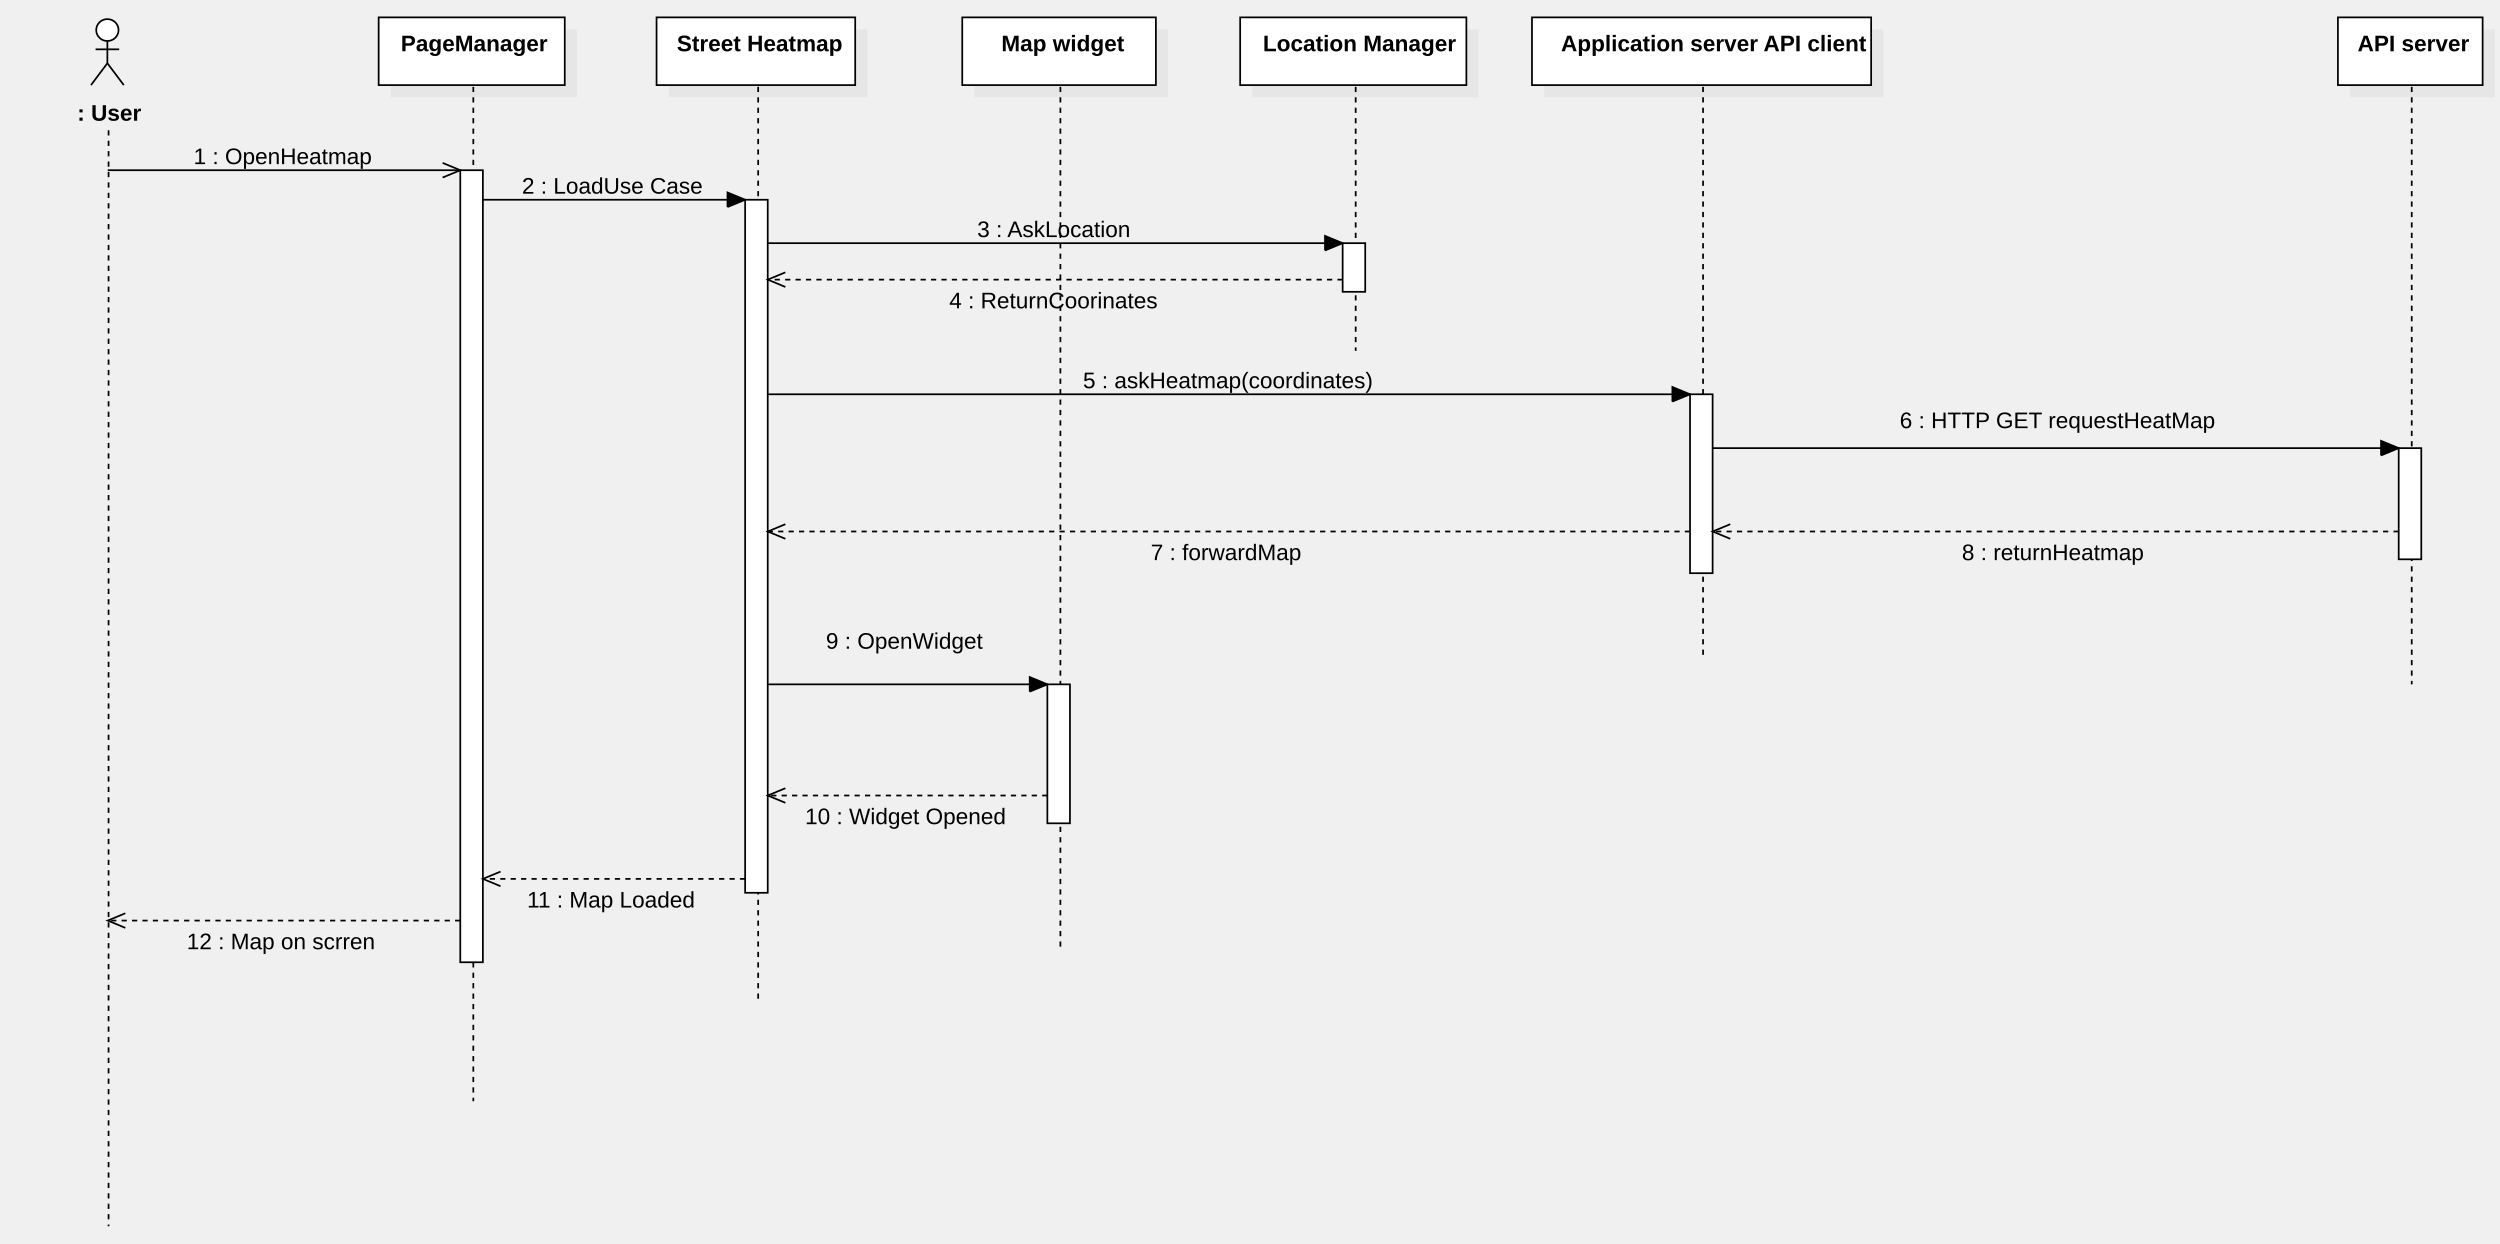
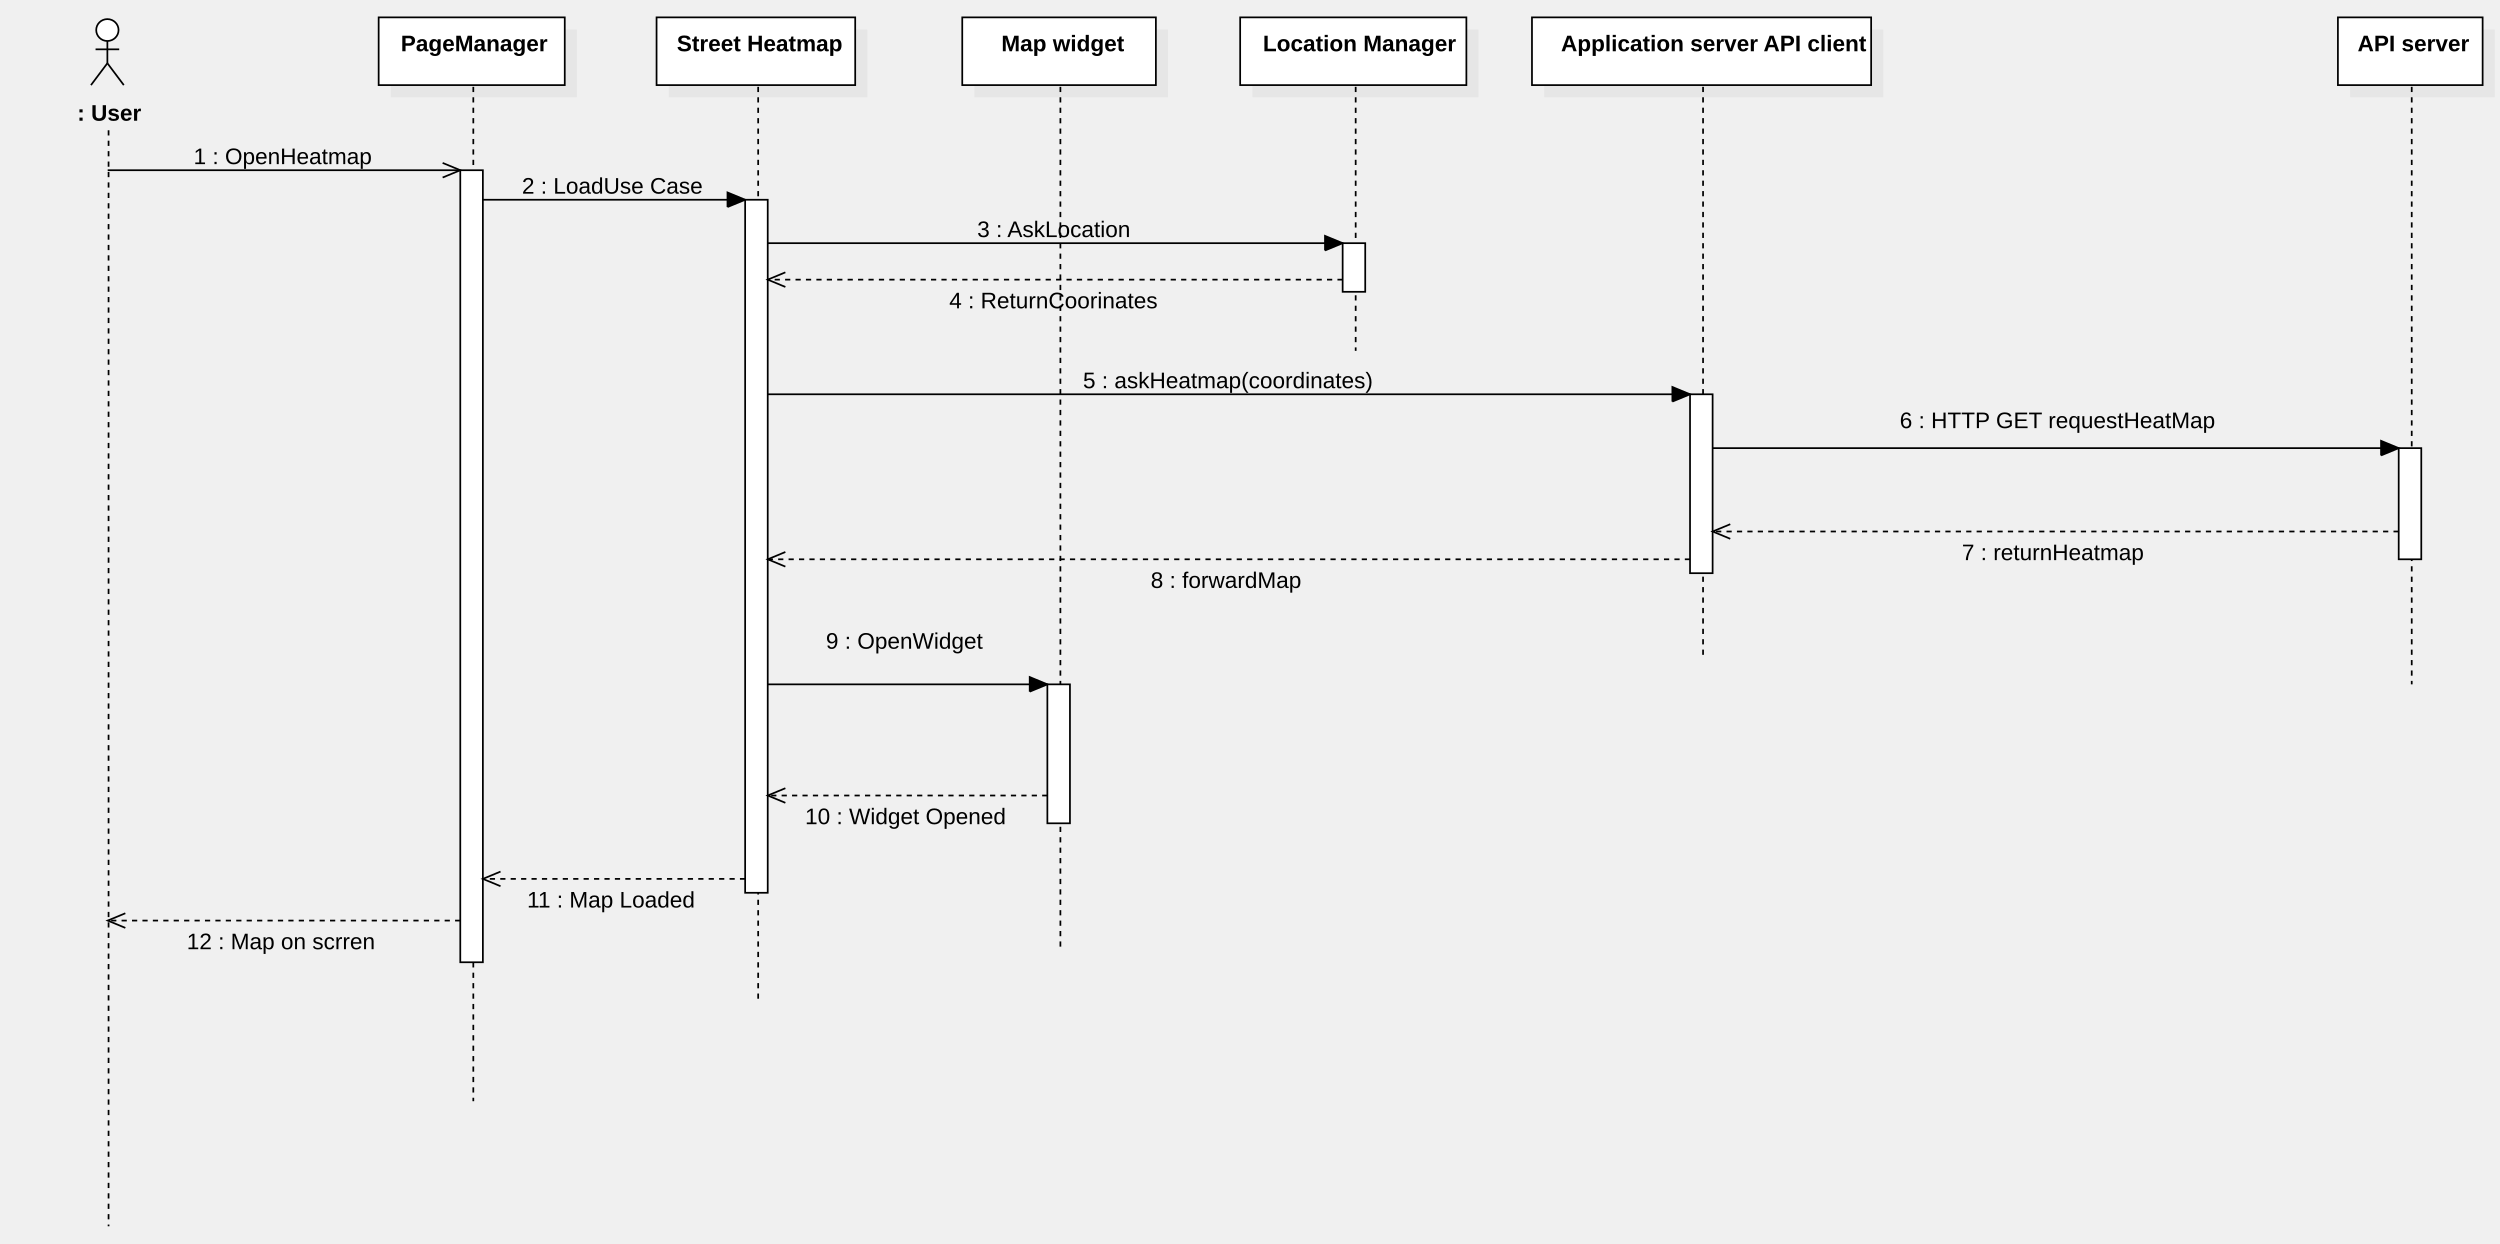
<svg xmlns="http://www.w3.org/2000/svg" version="1.1" width="1439.321" height="716">
  <defs />
  <g>
    <text fill="#eeeeee" stroke="none" font-family="Arial" font-size="24px" font-style="normal" font-weight="normal" text-decoration="none" x="0" y="0"> </text>
    <text fill="#eeeeee" stroke="none" font-family="Arial" font-size="24px" font-style="normal" font-weight="normal" text-decoration="none" x="0" y="30"> </text>
    <text fill="#eeeeee" stroke="none" font-family="Arial" font-size="24px" font-style="normal" font-weight="normal" text-decoration="none" x="0" y="60"> </text>
    <text fill="#eeeeee" stroke="none" font-family="Arial" font-size="24px" font-style="normal" font-weight="normal" text-decoration="none" x="0" y="90"> </text>
    <text fill="#eeeeee" stroke="none" font-family="Arial" font-size="24px" font-style="normal" font-weight="normal" text-decoration="none" x="0" y="120"> </text>
    <text fill="#eeeeee" stroke="none" font-family="Arial" font-size="24px" font-style="normal" font-weight="normal" text-decoration="none" x="0" y="150"> </text>
    <text fill="#eeeeee" stroke="none" font-family="Arial" font-size="24px" font-style="normal" font-weight="normal" text-decoration="none" x="0" y="180"> </text>
    <text fill="#eeeeee" stroke="none" font-family="Arial" font-size="24px" font-style="normal" font-weight="normal" text-decoration="none" x="0" y="210"> </text>
    <text fill="#eeeeee" stroke="none" font-family="Arial" font-size="24px" font-style="normal" font-weight="normal" text-decoration="none" x="0" y="240"> </text>
    <text fill="#eeeeee" stroke="none" font-family="Arial" font-size="24px" font-style="normal" font-weight="normal" text-decoration="none" x="0" y="270"> </text>
    <text fill="#eeeeee" stroke="none" font-family="Arial" font-size="24px" font-style="normal" font-weight="normal" text-decoration="none" x="0" y="300"> </text>
    <text fill="#eeeeee" stroke="none" font-family="Arial" font-size="24px" font-style="normal" font-weight="normal" text-decoration="none" x="0" y="330"> </text>
    <text fill="#eeeeee" stroke="none" font-family="Arial" font-size="24px" font-style="normal" font-weight="normal" text-decoration="none" x="0" y="360"> </text>
    <text fill="#eeeeee" stroke="none" font-family="Arial" font-size="24px" font-style="normal" font-weight="normal" text-decoration="none" x="0" y="390"> </text>
    <text fill="#eeeeee" stroke="none" font-family="Arial" font-size="24px" font-style="normal" font-weight="normal" text-decoration="none" x="0" y="420"> </text>
    <text fill="#eeeeee" stroke="none" font-family="Arial" font-size="24px" font-style="normal" font-weight="normal" text-decoration="none" x="0" y="450"> </text>
    <text fill="#eeeeee" stroke="none" font-family="Arial" font-size="24px" font-style="normal" font-weight="normal" text-decoration="none" x="0" y="480"> </text>
    <text fill="#eeeeee" stroke="none" font-family="Arial" font-size="24px" font-style="normal" font-weight="normal" text-decoration="none" x="0" y="510"> </text>
    <text fill="#eeeeee" stroke="none" font-family="Arial" font-size="24px" font-style="normal" font-weight="normal" text-decoration="none" x="0" y="540"> </text>
    <text fill="#eeeeee" stroke="none" font-family="Arial" font-size="24px" font-style="normal" font-weight="normal" text-decoration="none" x="0" y="570"> </text>
    <text fill="#eeeeee" stroke="none" font-family="Arial" font-size="24px" font-style="normal" font-weight="normal" text-decoration="none" x="0" y="600"> </text>
    <text fill="#eeeeee" stroke="none" font-family="Arial" font-size="24px" font-style="normal" font-weight="normal" text-decoration="none" x="0" y="630"> </text>
    <text fill="#eeeeee" stroke="none" font-family="Arial" font-size="24px" font-style="normal" font-weight="normal" text-decoration="none" x="0" y="660"> </text>
    <text fill="#eeeeee" stroke="none" font-family="Arial" font-size="24px" font-style="normal" font-weight="normal" text-decoration="none" x="0" y="690"> </text>
    <text fill="#eeeeee" stroke="none" font-family="Arial" font-size="24px" font-style="normal" font-weight="normal" text-decoration="none" x="200" y="0"> </text>
    <text fill="#eeeeee" stroke="none" font-family="Arial" font-size="24px" font-style="normal" font-weight="normal" text-decoration="none" x="200" y="30"> </text>
    <text fill="#eeeeee" stroke="none" font-family="Arial" font-size="24px" font-style="normal" font-weight="normal" text-decoration="none" x="200" y="60"> </text>
    <text fill="#eeeeee" stroke="none" font-family="Arial" font-size="24px" font-style="normal" font-weight="normal" text-decoration="none" x="200" y="90"> </text>
    <text fill="#eeeeee" stroke="none" font-family="Arial" font-size="24px" font-style="normal" font-weight="normal" text-decoration="none" x="200" y="120"> </text>
    <text fill="#eeeeee" stroke="none" font-family="Arial" font-size="24px" font-style="normal" font-weight="normal" text-decoration="none" x="200" y="150"> </text>
    <text fill="#eeeeee" stroke="none" font-family="Arial" font-size="24px" font-style="normal" font-weight="normal" text-decoration="none" x="200" y="180"> </text>
    <text fill="#eeeeee" stroke="none" font-family="Arial" font-size="24px" font-style="normal" font-weight="normal" text-decoration="none" x="200" y="210"> </text>
    <text fill="#eeeeee" stroke="none" font-family="Arial" font-size="24px" font-style="normal" font-weight="normal" text-decoration="none" x="200" y="240"> </text>
    <text fill="#eeeeee" stroke="none" font-family="Arial" font-size="24px" font-style="normal" font-weight="normal" text-decoration="none" x="200" y="270"> </text>
    <text fill="#eeeeee" stroke="none" font-family="Arial" font-size="24px" font-style="normal" font-weight="normal" text-decoration="none" x="200" y="300"> </text>
    <text fill="#eeeeee" stroke="none" font-family="Arial" font-size="24px" font-style="normal" font-weight="normal" text-decoration="none" x="200" y="330"> </text>
    <text fill="#eeeeee" stroke="none" font-family="Arial" font-size="24px" font-style="normal" font-weight="normal" text-decoration="none" x="200" y="360"> </text>
    <text fill="#eeeeee" stroke="none" font-family="Arial" font-size="24px" font-style="normal" font-weight="normal" text-decoration="none" x="200" y="390"> </text>
    <text fill="#eeeeee" stroke="none" font-family="Arial" font-size="24px" font-style="normal" font-weight="normal" text-decoration="none" x="200" y="420"> </text>
    <text fill="#eeeeee" stroke="none" font-family="Arial" font-size="24px" font-style="normal" font-weight="normal" text-decoration="none" x="200" y="450"> </text>
    <text fill="#eeeeee" stroke="none" font-family="Arial" font-size="24px" font-style="normal" font-weight="normal" text-decoration="none" x="200" y="480"> </text>
    <text fill="#eeeeee" stroke="none" font-family="Arial" font-size="24px" font-style="normal" font-weight="normal" text-decoration="none" x="200" y="510"> </text>
    <text fill="#eeeeee" stroke="none" font-family="Arial" font-size="24px" font-style="normal" font-weight="normal" text-decoration="none" x="200" y="540"> </text>
    <text fill="#eeeeee" stroke="none" font-family="Arial" font-size="24px" font-style="normal" font-weight="normal" text-decoration="none" x="200" y="570"> </text>
    <text fill="#eeeeee" stroke="none" font-family="Arial" font-size="24px" font-style="normal" font-weight="normal" text-decoration="none" x="200" y="600"> </text>
    <text fill="#eeeeee" stroke="none" font-family="Arial" font-size="24px" font-style="normal" font-weight="normal" text-decoration="none" x="200" y="630"> </text>
    <text fill="#eeeeee" stroke="none" font-family="Arial" font-size="24px" font-style="normal" font-weight="normal" text-decoration="none" x="200" y="660"> </text>
    <text fill="#eeeeee" stroke="none" font-family="Arial" font-size="24px" font-style="normal" font-weight="normal" text-decoration="none" x="200" y="690"> </text>
    <text fill="#eeeeee" stroke="none" font-family="Arial" font-size="24px" font-style="normal" font-weight="normal" text-decoration="none" x="400" y="0"> </text>
    <text fill="#eeeeee" stroke="none" font-family="Arial" font-size="24px" font-style="normal" font-weight="normal" text-decoration="none" x="400" y="30"> </text>
    <text fill="#eeeeee" stroke="none" font-family="Arial" font-size="24px" font-style="normal" font-weight="normal" text-decoration="none" x="400" y="60"> </text>
    <text fill="#eeeeee" stroke="none" font-family="Arial" font-size="24px" font-style="normal" font-weight="normal" text-decoration="none" x="400" y="90"> </text>
    <text fill="#eeeeee" stroke="none" font-family="Arial" font-size="24px" font-style="normal" font-weight="normal" text-decoration="none" x="400" y="120"> </text>
    <text fill="#eeeeee" stroke="none" font-family="Arial" font-size="24px" font-style="normal" font-weight="normal" text-decoration="none" x="400" y="150"> </text>
    <text fill="#eeeeee" stroke="none" font-family="Arial" font-size="24px" font-style="normal" font-weight="normal" text-decoration="none" x="400" y="180"> </text>
    <text fill="#eeeeee" stroke="none" font-family="Arial" font-size="24px" font-style="normal" font-weight="normal" text-decoration="none" x="400" y="210"> </text>
    <text fill="#eeeeee" stroke="none" font-family="Arial" font-size="24px" font-style="normal" font-weight="normal" text-decoration="none" x="400" y="240"> </text>
    <text fill="#eeeeee" stroke="none" font-family="Arial" font-size="24px" font-style="normal" font-weight="normal" text-decoration="none" x="400" y="270"> </text>
    <text fill="#eeeeee" stroke="none" font-family="Arial" font-size="24px" font-style="normal" font-weight="normal" text-decoration="none" x="400" y="300"> </text>
    <text fill="#eeeeee" stroke="none" font-family="Arial" font-size="24px" font-style="normal" font-weight="normal" text-decoration="none" x="400" y="330"> </text>
    <text fill="#eeeeee" stroke="none" font-family="Arial" font-size="24px" font-style="normal" font-weight="normal" text-decoration="none" x="400" y="360"> </text>
    <text fill="#eeeeee" stroke="none" font-family="Arial" font-size="24px" font-style="normal" font-weight="normal" text-decoration="none" x="400" y="390"> </text>
    <text fill="#eeeeee" stroke="none" font-family="Arial" font-size="24px" font-style="normal" font-weight="normal" text-decoration="none" x="400" y="420"> </text>
    <text fill="#eeeeee" stroke="none" font-family="Arial" font-size="24px" font-style="normal" font-weight="normal" text-decoration="none" x="400" y="450"> </text>
    <text fill="#eeeeee" stroke="none" font-family="Arial" font-size="24px" font-style="normal" font-weight="normal" text-decoration="none" x="400" y="480"> </text>
    <text fill="#eeeeee" stroke="none" font-family="Arial" font-size="24px" font-style="normal" font-weight="normal" text-decoration="none" x="400" y="510"> </text>
    <text fill="#eeeeee" stroke="none" font-family="Arial" font-size="24px" font-style="normal" font-weight="normal" text-decoration="none" x="400" y="540"> </text>
    <text fill="#eeeeee" stroke="none" font-family="Arial" font-size="24px" font-style="normal" font-weight="normal" text-decoration="none" x="400" y="570"> </text>
    <text fill="#eeeeee" stroke="none" font-family="Arial" font-size="24px" font-style="normal" font-weight="normal" text-decoration="none" x="400" y="600"> </text>
    <text fill="#eeeeee" stroke="none" font-family="Arial" font-size="24px" font-style="normal" font-weight="normal" text-decoration="none" x="400" y="630"> </text>
    <text fill="#eeeeee" stroke="none" font-family="Arial" font-size="24px" font-style="normal" font-weight="normal" text-decoration="none" x="400" y="660"> </text>
    <text fill="#eeeeee" stroke="none" font-family="Arial" font-size="24px" font-style="normal" font-weight="normal" text-decoration="none" x="400" y="690"> </text>
    <text fill="#eeeeee" stroke="none" font-family="Arial" font-size="24px" font-style="normal" font-weight="normal" text-decoration="none" x="600" y="0"> </text>
    <text fill="#eeeeee" stroke="none" font-family="Arial" font-size="24px" font-style="normal" font-weight="normal" text-decoration="none" x="600" y="30"> </text>
    <text fill="#eeeeee" stroke="none" font-family="Arial" font-size="24px" font-style="normal" font-weight="normal" text-decoration="none" x="600" y="60"> </text>
    <text fill="#eeeeee" stroke="none" font-family="Arial" font-size="24px" font-style="normal" font-weight="normal" text-decoration="none" x="600" y="90"> </text>
    <text fill="#eeeeee" stroke="none" font-family="Arial" font-size="24px" font-style="normal" font-weight="normal" text-decoration="none" x="600" y="120"> </text>
    <text fill="#eeeeee" stroke="none" font-family="Arial" font-size="24px" font-style="normal" font-weight="normal" text-decoration="none" x="600" y="150"> </text>
    <text fill="#eeeeee" stroke="none" font-family="Arial" font-size="24px" font-style="normal" font-weight="normal" text-decoration="none" x="600" y="180"> </text>
    <text fill="#eeeeee" stroke="none" font-family="Arial" font-size="24px" font-style="normal" font-weight="normal" text-decoration="none" x="600" y="210"> </text>
    <text fill="#eeeeee" stroke="none" font-family="Arial" font-size="24px" font-style="normal" font-weight="normal" text-decoration="none" x="600" y="240"> </text>
    <text fill="#eeeeee" stroke="none" font-family="Arial" font-size="24px" font-style="normal" font-weight="normal" text-decoration="none" x="600" y="270"> </text>
    <text fill="#eeeeee" stroke="none" font-family="Arial" font-size="24px" font-style="normal" font-weight="normal" text-decoration="none" x="600" y="300"> </text>
    <text fill="#eeeeee" stroke="none" font-family="Arial" font-size="24px" font-style="normal" font-weight="normal" text-decoration="none" x="600" y="330"> </text>
    <text fill="#eeeeee" stroke="none" font-family="Arial" font-size="24px" font-style="normal" font-weight="normal" text-decoration="none" x="600" y="360"> </text>
    <text fill="#eeeeee" stroke="none" font-family="Arial" font-size="24px" font-style="normal" font-weight="normal" text-decoration="none" x="600" y="390"> </text>
    <text fill="#eeeeee" stroke="none" font-family="Arial" font-size="24px" font-style="normal" font-weight="normal" text-decoration="none" x="600" y="420"> </text>
    <text fill="#eeeeee" stroke="none" font-family="Arial" font-size="24px" font-style="normal" font-weight="normal" text-decoration="none" x="600" y="450"> </text>
    <text fill="#eeeeee" stroke="none" font-family="Arial" font-size="24px" font-style="normal" font-weight="normal" text-decoration="none" x="600" y="480"> </text>
    <text fill="#eeeeee" stroke="none" font-family="Arial" font-size="24px" font-style="normal" font-weight="normal" text-decoration="none" x="600" y="510"> </text>
    <text fill="#eeeeee" stroke="none" font-family="Arial" font-size="24px" font-style="normal" font-weight="normal" text-decoration="none" x="600" y="540"> </text>
    <text fill="#eeeeee" stroke="none" font-family="Arial" font-size="24px" font-style="normal" font-weight="normal" text-decoration="none" x="600" y="570"> </text>
    <text fill="#eeeeee" stroke="none" font-family="Arial" font-size="24px" font-style="normal" font-weight="normal" text-decoration="none" x="600" y="600"> </text>
    <text fill="#eeeeee" stroke="none" font-family="Arial" font-size="24px" font-style="normal" font-weight="normal" text-decoration="none" x="600" y="630"> </text>
    <text fill="#eeeeee" stroke="none" font-family="Arial" font-size="24px" font-style="normal" font-weight="normal" text-decoration="none" x="600" y="660"> </text>
    <text fill="#eeeeee" stroke="none" font-family="Arial" font-size="24px" font-style="normal" font-weight="normal" text-decoration="none" x="600" y="690"> </text>
    <text fill="#eeeeee" stroke="none" font-family="Arial" font-size="24px" font-style="normal" font-weight="normal" text-decoration="none" x="800" y="0"> </text>
    <text fill="#eeeeee" stroke="none" font-family="Arial" font-size="24px" font-style="normal" font-weight="normal" text-decoration="none" x="800" y="30"> </text>
    <text fill="#eeeeee" stroke="none" font-family="Arial" font-size="24px" font-style="normal" font-weight="normal" text-decoration="none" x="800" y="60"> </text>
    <text fill="#eeeeee" stroke="none" font-family="Arial" font-size="24px" font-style="normal" font-weight="normal" text-decoration="none" x="800" y="90"> </text>
    <text fill="#eeeeee" stroke="none" font-family="Arial" font-size="24px" font-style="normal" font-weight="normal" text-decoration="none" x="800" y="120"> </text>
    <text fill="#eeeeee" stroke="none" font-family="Arial" font-size="24px" font-style="normal" font-weight="normal" text-decoration="none" x="800" y="150"> </text>
    <text fill="#eeeeee" stroke="none" font-family="Arial" font-size="24px" font-style="normal" font-weight="normal" text-decoration="none" x="800" y="180"> </text>
    <text fill="#eeeeee" stroke="none" font-family="Arial" font-size="24px" font-style="normal" font-weight="normal" text-decoration="none" x="800" y="210"> </text>
    <text fill="#eeeeee" stroke="none" font-family="Arial" font-size="24px" font-style="normal" font-weight="normal" text-decoration="none" x="800" y="240"> </text>
    <text fill="#eeeeee" stroke="none" font-family="Arial" font-size="24px" font-style="normal" font-weight="normal" text-decoration="none" x="800" y="270"> </text>
    <text fill="#eeeeee" stroke="none" font-family="Arial" font-size="24px" font-style="normal" font-weight="normal" text-decoration="none" x="800" y="300"> </text>
    <text fill="#eeeeee" stroke="none" font-family="Arial" font-size="24px" font-style="normal" font-weight="normal" text-decoration="none" x="800" y="330"> </text>
    <text fill="#eeeeee" stroke="none" font-family="Arial" font-size="24px" font-style="normal" font-weight="normal" text-decoration="none" x="800" y="360"> </text>
    <text fill="#eeeeee" stroke="none" font-family="Arial" font-size="24px" font-style="normal" font-weight="normal" text-decoration="none" x="800" y="390"> </text>
    <text fill="#eeeeee" stroke="none" font-family="Arial" font-size="24px" font-style="normal" font-weight="normal" text-decoration="none" x="800" y="420"> </text>
    <text fill="#eeeeee" stroke="none" font-family="Arial" font-size="24px" font-style="normal" font-weight="normal" text-decoration="none" x="800" y="450"> </text>
    <text fill="#eeeeee" stroke="none" font-family="Arial" font-size="24px" font-style="normal" font-weight="normal" text-decoration="none" x="800" y="480"> </text>
    <text fill="#eeeeee" stroke="none" font-family="Arial" font-size="24px" font-style="normal" font-weight="normal" text-decoration="none" x="800" y="510"> </text>
    <text fill="#eeeeee" stroke="none" font-family="Arial" font-size="24px" font-style="normal" font-weight="normal" text-decoration="none" x="800" y="540"> </text>
    <text fill="#eeeeee" stroke="none" font-family="Arial" font-size="24px" font-style="normal" font-weight="normal" text-decoration="none" x="800" y="570"> </text>
    <text fill="#eeeeee" stroke="none" font-family="Arial" font-size="24px" font-style="normal" font-weight="normal" text-decoration="none" x="800" y="600"> </text>
    <text fill="#eeeeee" stroke="none" font-family="Arial" font-size="24px" font-style="normal" font-weight="normal" text-decoration="none" x="800" y="630"> </text>
    <text fill="#eeeeee" stroke="none" font-family="Arial" font-size="24px" font-style="normal" font-weight="normal" text-decoration="none" x="800" y="660"> </text>
    <text fill="#eeeeee" stroke="none" font-family="Arial" font-size="24px" font-style="normal" font-weight="normal" text-decoration="none" x="800" y="690"> </text>
    <text fill="#eeeeee" stroke="none" font-family="Arial" font-size="24px" font-style="normal" font-weight="normal" text-decoration="none" x="1000" y="0"> </text>
    <text fill="#eeeeee" stroke="none" font-family="Arial" font-size="24px" font-style="normal" font-weight="normal" text-decoration="none" x="1000" y="30"> </text>
    <text fill="#eeeeee" stroke="none" font-family="Arial" font-size="24px" font-style="normal" font-weight="normal" text-decoration="none" x="1000" y="60"> </text>
    <text fill="#eeeeee" stroke="none" font-family="Arial" font-size="24px" font-style="normal" font-weight="normal" text-decoration="none" x="1000" y="90"> </text>
    <text fill="#eeeeee" stroke="none" font-family="Arial" font-size="24px" font-style="normal" font-weight="normal" text-decoration="none" x="1000" y="120"> </text>
    <text fill="#eeeeee" stroke="none" font-family="Arial" font-size="24px" font-style="normal" font-weight="normal" text-decoration="none" x="1000" y="150"> </text>
    <text fill="#eeeeee" stroke="none" font-family="Arial" font-size="24px" font-style="normal" font-weight="normal" text-decoration="none" x="1000" y="180"> </text>
    <text fill="#eeeeee" stroke="none" font-family="Arial" font-size="24px" font-style="normal" font-weight="normal" text-decoration="none" x="1000" y="210"> </text>
    <text fill="#eeeeee" stroke="none" font-family="Arial" font-size="24px" font-style="normal" font-weight="normal" text-decoration="none" x="1000" y="240"> </text>
    <text fill="#eeeeee" stroke="none" font-family="Arial" font-size="24px" font-style="normal" font-weight="normal" text-decoration="none" x="1000" y="270"> </text>
    <text fill="#eeeeee" stroke="none" font-family="Arial" font-size="24px" font-style="normal" font-weight="normal" text-decoration="none" x="1000" y="300"> </text>
    <text fill="#eeeeee" stroke="none" font-family="Arial" font-size="24px" font-style="normal" font-weight="normal" text-decoration="none" x="1000" y="330"> </text>
    <text fill="#eeeeee" stroke="none" font-family="Arial" font-size="24px" font-style="normal" font-weight="normal" text-decoration="none" x="1000" y="360"> </text>
    <text fill="#eeeeee" stroke="none" font-family="Arial" font-size="24px" font-style="normal" font-weight="normal" text-decoration="none" x="1000" y="390"> </text>
    <text fill="#eeeeee" stroke="none" font-family="Arial" font-size="24px" font-style="normal" font-weight="normal" text-decoration="none" x="1000" y="420"> </text>
    <text fill="#eeeeee" stroke="none" font-family="Arial" font-size="24px" font-style="normal" font-weight="normal" text-decoration="none" x="1000" y="450"> </text>
    <text fill="#eeeeee" stroke="none" font-family="Arial" font-size="24px" font-style="normal" font-weight="normal" text-decoration="none" x="1000" y="480"> </text>
    <text fill="#eeeeee" stroke="none" font-family="Arial" font-size="24px" font-style="normal" font-weight="normal" text-decoration="none" x="1000" y="510"> </text>
    <text fill="#eeeeee" stroke="none" font-family="Arial" font-size="24px" font-style="normal" font-weight="normal" text-decoration="none" x="1000" y="540"> </text>
    <text fill="#eeeeee" stroke="none" font-family="Arial" font-size="24px" font-style="normal" font-weight="normal" text-decoration="none" x="1000" y="570"> </text>
    <text fill="#eeeeee" stroke="none" font-family="Arial" font-size="24px" font-style="normal" font-weight="normal" text-decoration="none" x="1000" y="600"> </text>
    <text fill="#eeeeee" stroke="none" font-family="Arial" font-size="24px" font-style="normal" font-weight="normal" text-decoration="none" x="1000" y="630"> </text>
    <text fill="#eeeeee" stroke="none" font-family="Arial" font-size="24px" font-style="normal" font-weight="normal" text-decoration="none" x="1000" y="660"> </text>
    <text fill="#eeeeee" stroke="none" font-family="Arial" font-size="24px" font-style="normal" font-weight="normal" text-decoration="none" x="1000" y="690"> </text>
    <text fill="#eeeeee" stroke="none" font-family="Arial" font-size="24px" font-style="normal" font-weight="normal" text-decoration="none" x="1200" y="0"> </text>
    <text fill="#eeeeee" stroke="none" font-family="Arial" font-size="24px" font-style="normal" font-weight="normal" text-decoration="none" x="1200" y="30"> </text>
    <text fill="#eeeeee" stroke="none" font-family="Arial" font-size="24px" font-style="normal" font-weight="normal" text-decoration="none" x="1200" y="60"> </text>
    <text fill="#eeeeee" stroke="none" font-family="Arial" font-size="24px" font-style="normal" font-weight="normal" text-decoration="none" x="1200" y="90"> </text>
    <text fill="#eeeeee" stroke="none" font-family="Arial" font-size="24px" font-style="normal" font-weight="normal" text-decoration="none" x="1200" y="120"> </text>
    <text fill="#eeeeee" stroke="none" font-family="Arial" font-size="24px" font-style="normal" font-weight="normal" text-decoration="none" x="1200" y="150"> </text>
    <text fill="#eeeeee" stroke="none" font-family="Arial" font-size="24px" font-style="normal" font-weight="normal" text-decoration="none" x="1200" y="180"> </text>
    <text fill="#eeeeee" stroke="none" font-family="Arial" font-size="24px" font-style="normal" font-weight="normal" text-decoration="none" x="1200" y="210"> </text>
    <text fill="#eeeeee" stroke="none" font-family="Arial" font-size="24px" font-style="normal" font-weight="normal" text-decoration="none" x="1200" y="240"> </text>
    <text fill="#eeeeee" stroke="none" font-family="Arial" font-size="24px" font-style="normal" font-weight="normal" text-decoration="none" x="1200" y="270"> </text>
    <text fill="#eeeeee" stroke="none" font-family="Arial" font-size="24px" font-style="normal" font-weight="normal" text-decoration="none" x="1200" y="300"> </text>
    <text fill="#eeeeee" stroke="none" font-family="Arial" font-size="24px" font-style="normal" font-weight="normal" text-decoration="none" x="1200" y="330"> </text>
    <text fill="#eeeeee" stroke="none" font-family="Arial" font-size="24px" font-style="normal" font-weight="normal" text-decoration="none" x="1200" y="360"> </text>
    <text fill="#eeeeee" stroke="none" font-family="Arial" font-size="24px" font-style="normal" font-weight="normal" text-decoration="none" x="1200" y="390"> </text>
    <text fill="#eeeeee" stroke="none" font-family="Arial" font-size="24px" font-style="normal" font-weight="normal" text-decoration="none" x="1200" y="420"> </text>
    <text fill="#eeeeee" stroke="none" font-family="Arial" font-size="24px" font-style="normal" font-weight="normal" text-decoration="none" x="1200" y="450"> </text>
    <text fill="#eeeeee" stroke="none" font-family="Arial" font-size="24px" font-style="normal" font-weight="normal" text-decoration="none" x="1200" y="480"> </text>
    <text fill="#eeeeee" stroke="none" font-family="Arial" font-size="24px" font-style="normal" font-weight="normal" text-decoration="none" x="1200" y="510"> </text>
    <text fill="#eeeeee" stroke="none" font-family="Arial" font-size="24px" font-style="normal" font-weight="normal" text-decoration="none" x="1200" y="540"> </text>
    <text fill="#eeeeee" stroke="none" font-family="Arial" font-size="24px" font-style="normal" font-weight="normal" text-decoration="none" x="1200" y="570"> </text>
    <text fill="#eeeeee" stroke="none" font-family="Arial" font-size="24px" font-style="normal" font-weight="normal" text-decoration="none" x="1200" y="600"> </text>
    <text fill="#eeeeee" stroke="none" font-family="Arial" font-size="24px" font-style="normal" font-weight="normal" text-decoration="none" x="1200" y="630"> </text>
    <text fill="#eeeeee" stroke="none" font-family="Arial" font-size="24px" font-style="normal" font-weight="normal" text-decoration="none" x="1200" y="660"> </text>
    <text fill="#eeeeee" stroke="none" font-family="Arial" font-size="24px" font-style="normal" font-weight="normal" text-decoration="none" x="1200" y="690"> </text>
    <text fill="#eeeeee" stroke="none" font-family="Arial" font-size="24px" font-style="normal" font-weight="normal" text-decoration="none" x="1400" y="0"> </text>
    <text fill="#eeeeee" stroke="none" font-family="Arial" font-size="24px" font-style="normal" font-weight="normal" text-decoration="none" x="1400" y="30"> </text>
    <text fill="#eeeeee" stroke="none" font-family="Arial" font-size="24px" font-style="normal" font-weight="normal" text-decoration="none" x="1400" y="60"> </text>
    <text fill="#eeeeee" stroke="none" font-family="Arial" font-size="24px" font-style="normal" font-weight="normal" text-decoration="none" x="1400" y="90"> </text>
    <text fill="#eeeeee" stroke="none" font-family="Arial" font-size="24px" font-style="normal" font-weight="normal" text-decoration="none" x="1400" y="120"> </text>
    <text fill="#eeeeee" stroke="none" font-family="Arial" font-size="24px" font-style="normal" font-weight="normal" text-decoration="none" x="1400" y="150"> </text>
    <text fill="#eeeeee" stroke="none" font-family="Arial" font-size="24px" font-style="normal" font-weight="normal" text-decoration="none" x="1400" y="180"> </text>
    <text fill="#eeeeee" stroke="none" font-family="Arial" font-size="24px" font-style="normal" font-weight="normal" text-decoration="none" x="1400" y="210"> </text>
    <text fill="#eeeeee" stroke="none" font-family="Arial" font-size="24px" font-style="normal" font-weight="normal" text-decoration="none" x="1400" y="240"> </text>
    <text fill="#eeeeee" stroke="none" font-family="Arial" font-size="24px" font-style="normal" font-weight="normal" text-decoration="none" x="1400" y="270"> </text>
    <text fill="#eeeeee" stroke="none" font-family="Arial" font-size="24px" font-style="normal" font-weight="normal" text-decoration="none" x="1400" y="300"> </text>
    <text fill="#eeeeee" stroke="none" font-family="Arial" font-size="24px" font-style="normal" font-weight="normal" text-decoration="none" x="1400" y="330"> </text>
    <text fill="#eeeeee" stroke="none" font-family="Arial" font-size="24px" font-style="normal" font-weight="normal" text-decoration="none" x="1400" y="360"> </text>
    <text fill="#eeeeee" stroke="none" font-family="Arial" font-size="24px" font-style="normal" font-weight="normal" text-decoration="none" x="1400" y="390"> </text>
    <text fill="#eeeeee" stroke="none" font-family="Arial" font-size="24px" font-style="normal" font-weight="normal" text-decoration="none" x="1400" y="420"> </text>
    <text fill="#eeeeee" stroke="none" font-family="Arial" font-size="24px" font-style="normal" font-weight="normal" text-decoration="none" x="1400" y="450"> </text>
    <text fill="#eeeeee" stroke="none" font-family="Arial" font-size="24px" font-style="normal" font-weight="normal" text-decoration="none" x="1400" y="480"> </text>
    <text fill="#eeeeee" stroke="none" font-family="Arial" font-size="24px" font-style="normal" font-weight="normal" text-decoration="none" x="1400" y="510"> </text>
    <text fill="#eeeeee" stroke="none" font-family="Arial" font-size="24px" font-style="normal" font-weight="normal" text-decoration="none" x="1400" y="540"> </text>
    <text fill="#eeeeee" stroke="none" font-family="Arial" font-size="24px" font-style="normal" font-weight="normal" text-decoration="none" x="1400" y="570"> </text>
    <text fill="#eeeeee" stroke="none" font-family="Arial" font-size="24px" font-style="normal" font-weight="normal" text-decoration="none" x="1400" y="600"> </text>
    <text fill="#eeeeee" stroke="none" font-family="Arial" font-size="24px" font-style="normal" font-weight="normal" text-decoration="none" x="1400" y="630"> </text>
    <text fill="#eeeeee" stroke="none" font-family="Arial" font-size="24px" font-style="normal" font-weight="normal" text-decoration="none" x="1400" y="660"> </text>
    <text fill="#eeeeee" stroke="none" font-family="Arial" font-size="24px" font-style="normal" font-weight="normal" text-decoration="none" x="1400" y="690"> </text>
    <g transform="translate(-62,-30) scale(1,1)">
      <rect fill="#C0C0C0" stroke="none" x="287" y="47" width="107.144" height="39" opacity="0.2" />
    </g>
    <g transform="translate(-62,-30) scale(1,1)">
      <rect fill="#ffffff" stroke="none" x="280" y="40" width="107.144" height="39" />
    </g>
    <g transform="translate(-62,-30) scale(1,1)">
      <path fill="none" stroke="#000000" d="M 280 40 L 387.144 40 L 387.144 79 L 280 79 L 280 40 Z Z" stroke-miterlimit="10" />
    </g>
    <g transform="translate(-62,-30) scale(1,1)">
      <g>
        <path fill="none" stroke="none" />
        <text fill="#000000" stroke="none" font-family="Arial" font-size="13px" font-style="normal" font-weight="bold" text-decoration="none" x="292.737" y="59.5">PageManager</text>
      </g>
    </g>
    <g transform="translate(-62,-30) scale(1,1)">
      <path fill="none" stroke="#000000" d="M 334.5 80 L 334.5 664" stroke-miterlimit="10" stroke-dasharray="3" />
    </g>
    <g transform="translate(-62,-30) scale(1,1)">
      <path fill="#ffffff" stroke="none" d="M 117.393 47.3 C 117.393 43.821 120.271 41 123.822 41 C 127.372 41 130.251 43.821 130.251 47.3 C 130.251 50.779 127.372 53.6 123.822 53.6 C 120.271 53.6 117.393 50.779 117.393 47.3 Z" />
    </g>
    <g transform="translate(-62,-30) scale(1,1)">
      <path fill="none" stroke="#000000" d="M 117.393 47.3 C 117.393 43.821 120.271 41 123.822 41 C 127.372 41 130.251 43.821 130.251 47.3 C 130.251 50.779 127.372 53.6 123.822 53.6 C 120.271 53.6 117.393 50.779 117.393 47.3 Z" stroke-miterlimit="10" />
    </g>
    <g transform="translate(-62,-30) scale(1,1)">
      <path fill="none" stroke="#000000" d="M 123.822 53.6 L 123.822 66.4" stroke-miterlimit="10" />
    </g>
    <g transform="translate(-62,-30) scale(1,1)">
      <path fill="none" stroke="#000000" d="M 117.015 58.4 L 130.629 58.4" stroke-miterlimit="10" />
    </g>
    <g transform="translate(-62,-30) scale(1,1)">
      <path fill="none" stroke="#000000" d="M 123.822 66.4 L 114.367 79" stroke-miterlimit="10" />
    </g>
    <g transform="translate(-62,-30) scale(1,1)">
      <path fill="none" stroke="#000000" d="M 123.822 66.4 L 133.276 79" stroke-miterlimit="10" />
    </g>
    <g transform="translate(-62,-30) scale(1,1)">
      <g>
        <path fill="none" stroke="none" />
        <text fill="#000000" stroke="none" font-family="Arial" font-size="13px" font-style="normal" font-weight="bold" text-decoration="none" x="106.486" y="99.5">: User</text>
      </g>
    </g>
    <g transform="translate(-62,-30) scale(1,1)">
      <path fill="none" stroke="#000000" d="M 124.5 105 L 124.5 736" stroke-miterlimit="10" stroke-dasharray="3" />
    </g>
    <g transform="translate(-62,-30) scale(1,1)">
      <rect fill="#C0C0C0" stroke="none" x="623" y="47" width="111.473" height="39" opacity="0.2" />
    </g>
    <g transform="translate(-62,-30) scale(1,1)">
      <rect fill="#ffffff" stroke="none" x="616" y="40" width="111.473" height="39" />
    </g>
    <g transform="translate(-62,-30) scale(1,1)">
      <path fill="none" stroke="#000000" d="M 616 40 L 727.473 40 L 727.473 79 L 616 79 L 616 40 Z Z" stroke-miterlimit="10" />
    </g>
    <g transform="translate(-62,-30) scale(1,1)">
      <g>
        <path fill="none" stroke="none" />
        <text fill="#000000" stroke="none" font-family="Arial" font-size="13px" font-style="normal" font-weight="bold" text-decoration="none" x="638.497" y="59.5">Map widget</text>
      </g>
    </g>
    <g transform="translate(-62,-30) scale(1,1)">
      <path fill="none" stroke="#000000" d="M 672.5 80 L 672.5 576" stroke-miterlimit="10" stroke-dasharray="3" />
    </g>
    <g transform="translate(-62,-30) scale(1,1)">
      <rect fill="#C0C0C0" stroke="none" x="447" y="47" width="114.367" height="39" opacity="0.2" />
    </g>
    <g transform="translate(-62,-30) scale(1,1)">
      <rect fill="#ffffff" stroke="none" x="440" y="40" width="114.367" height="39" />
    </g>
    <g transform="translate(-62,-30) scale(1,1)">
      <path fill="none" stroke="#000000" d="M 440 40 L 554.367 40 L 554.367 79 L 440 79 L 440 40 Z Z" stroke-miterlimit="10" />
    </g>
    <g transform="translate(-62,-30) scale(1,1)">
      <g>
        <path fill="none" stroke="none" />
        <text fill="#000000" stroke="none" font-family="Arial" font-size="13px" font-style="normal" font-weight="bold" text-decoration="none" x="451.661" y="59.5">Street Heatmap</text>
      </g>
    </g>
    <g transform="translate(-62,-30) scale(1,1)">
      <path fill="none" stroke="#000000" d="M 498.5 80 L 498.5 608" stroke-miterlimit="10" stroke-dasharray="3" />
    </g>
    <g transform="translate(-62,-30) scale(1,1)">
      <rect fill="#C0C0C0" stroke="none" x="951" y="47" width="195.274" height="39" opacity="0.2" />
    </g>
    <g transform="translate(-62,-30) scale(1,1)">
      <rect fill="#ffffff" stroke="none" x="944" y="40" width="195.274" height="39" />
    </g>
    <g transform="translate(-62,-30) scale(1,1)">
      <path fill="none" stroke="#000000" d="M 944 40 L 1139.274 40 L 1139.274 79 L 944 79 L 944 40 Z Z" stroke-miterlimit="10" />
    </g>
    <g transform="translate(-62,-30) scale(1,1)">
      <g>
        <path fill="none" stroke="none" />
        <text fill="#000000" stroke="none" font-family="Arial" font-size="13px" font-style="normal" font-weight="bold" text-decoration="none" x="960.711" y="59.5">Application server API client</text>
      </g>
    </g>
    <g transform="translate(-62,-30) scale(1,1)">
      <path fill="none" stroke="#000000" d="M 1042.5 80 L 1042.5 408" stroke-miterlimit="10" stroke-dasharray="3" />
    </g>
    <g transform="translate(-62,-30) scale(1,1)">
      <rect fill="#C0C0C0" stroke="none" x="1415" y="47" width="83.321" height="39" opacity="0.2" />
    </g>
    <g transform="translate(-62,-30) scale(1,1)">
      <rect fill="#ffffff" stroke="none" x="1408" y="40" width="83.321" height="39" />
    </g>
    <g transform="translate(-62,-30) scale(1,1)">
      <path fill="none" stroke="#000000" d="M 1408 40 L 1491.321 40 L 1491.321 79 L 1408 79 L 1408 40 Z Z" stroke-miterlimit="10" />
    </g>
    <g transform="translate(-62,-30) scale(1,1)">
      <g>
        <path fill="none" stroke="none" />
        <text fill="#000000" stroke="none" font-family="Arial" font-size="13px" font-style="normal" font-weight="bold" text-decoration="none" x="1419.319" y="59.5">API server</text>
      </g>
    </g>
    <g transform="translate(-62,-30) scale(1,1)">
      <path fill="none" stroke="#000000" d="M 1450.5 80 L 1450.5 424" stroke-miterlimit="10" stroke-dasharray="3" />
    </g>
    <g transform="translate(-62,-30) scale(1,1)">
      <rect fill="#C0C0C0" stroke="none" x="783" y="47" width="130.236" height="39" opacity="0.2" />
    </g>
    <g transform="translate(-62,-30) scale(1,1)">
      <rect fill="#ffffff" stroke="none" x="776" y="40" width="130.236" height="39" />
    </g>
    <g transform="translate(-62,-30) scale(1,1)">
      <path fill="none" stroke="#000000" d="M 776 40 L 906.236 40 L 906.236 79 L 776 79 L 776 40 Z Z" stroke-miterlimit="10" />
    </g>
    <g transform="translate(-62,-30) scale(1,1)">
      <g>
        <path fill="none" stroke="none" />
        <text fill="#000000" stroke="none" font-family="Arial" font-size="13px" font-style="normal" font-weight="bold" text-decoration="none" x="789.083" y="59.5">Location Manager</text>
      </g>
    </g>
    <g transform="translate(-62,-30) scale(1,1)">
      <path fill="none" stroke="#000000" d="M 842.5 80 L 842.5 232" stroke-miterlimit="10" stroke-dasharray="3" />
    </g>
    <g transform="translate(-62,-30) scale(1,1)">
      <path fill="none" stroke="#000000" d="M 124 128 L 327 128" stroke-miterlimit="10" />
    </g>
    <g transform="translate(-62,-30) scale(1,1)">
      <path fill="none" stroke="#000000" d="M 316.837 132.21 L 327 128 L 316.837 123.79" stroke-miterlimit="10" />
    </g>
    <g transform="translate(-62,-30) scale(1,1)">
      <g>
        <path fill="none" stroke="none" />
        <text fill="#000000" stroke="none" font-family="Arial" font-size="13px" font-style="normal" font-weight="normal" text-decoration="none" x="173.451" y="124.5">1 : OpenHeatmap</text>
      </g>
    </g>
    <g transform="translate(-62,-30) scale(1,1)">
      <rect fill="#ffffff" stroke="none" x="327" y="128" width="13" height="456" />
    </g>
    <g transform="translate(-62,-30) scale(1,1)">
      <path fill="none" stroke="#000000" d="M 327 128 L 340 128 L 340 584 L 327 584 L 327 128 Z Z" stroke-miterlimit="10" />
    </g>
    <g transform="translate(-62,-30) scale(1,1)">
      <path fill="none" stroke="#000000" d="M 340 145 L 491 145" stroke-miterlimit="10" />
    </g>
    <g transform="translate(-62,-30) scale(1,1)">
      <path fill="#000000" stroke="none" d="M 480.837 149.21 L 491 145 L 480.837 140.79" />
    </g>
    <g transform="translate(-62,-30) scale(1,1)">
      <path fill="none" stroke="#000000" d="M 480.837 149.21 L 491 145 L 480.837 140.79 L 480.837 149.21" stroke-miterlimit="10" />
    </g>
    <g transform="translate(-62,-30) scale(1,1)">
      <g>
        <path fill="none" stroke="none" />
        <text fill="#000000" stroke="none" font-family="Arial" font-size="13px" font-style="normal" font-weight="normal" text-decoration="none" x="362.5" y="141.5">2 : LoadUse Case</text>
      </g>
    </g>
    <g transform="translate(-62,-30) scale(1,1)">
      <rect fill="#ffffff" stroke="none" x="491" y="145" width="13" height="399" />
    </g>
    <g transform="translate(-62,-30) scale(1,1)">
      <path fill="none" stroke="#000000" d="M 491 145 L 504 145 L 504 544 L 491 544 L 491 145 Z Z" stroke-miterlimit="10" />
    </g>
    <g transform="translate(-62,-30) scale(1,1)">
      <path fill="none" stroke="#000000" d="M 504 170 L 835 170" stroke-miterlimit="10" />
    </g>
    <g transform="translate(-62,-30) scale(1,1)">
      <path fill="#000000" stroke="none" d="M 824.837 174.21 L 835 170 L 824.837 165.79" />
    </g>
    <g transform="translate(-62,-30) scale(1,1)">
      <path fill="none" stroke="#000000" d="M 824.837 174.21 L 835 170 L 824.837 165.79 L 824.837 174.21" stroke-miterlimit="10" />
    </g>
    <g transform="translate(-62,-30) scale(1,1)">
      <g>
        <path fill="none" stroke="none" />
        <text fill="#000000" stroke="none" font-family="Arial" font-size="13px" font-style="normal" font-weight="normal" text-decoration="none" x="624.609" y="166.5">3 : AskLocation</text>
      </g>
    </g>
    <g transform="translate(-62,-30) scale(1,1)">
      <rect fill="#ffffff" stroke="none" x="835" y="170" width="13" height="28" />
    </g>
    <g transform="translate(-62,-30) scale(1,1)">
      <path fill="none" stroke="#000000" d="M 835 170 L 848 170 L 848 198 L 835 198 L 835 170 Z Z" stroke-miterlimit="10" />
    </g>
    <g transform="translate(-62,-30) scale(1,1)">
      <path fill="none" stroke="#000000" d="M 835 191 L 504 191" stroke-miterlimit="10" stroke-dasharray="3" />
    </g>
    <g transform="translate(-62,-30) scale(1,1)">
      <path fill="none" stroke="#000000" d="M 514.163 186.79 L 504 191 L 514.163 195.21" stroke-miterlimit="10" />
    </g>
    <g transform="translate(-62,-30) scale(1,1)">
      <g>
        <path fill="none" stroke="none" />
        <text fill="#000000" stroke="none" font-family="Arial" font-size="13px" font-style="normal" font-weight="normal" text-decoration="none" x="608.5" y="207.5">4 : ReturnCoorinates</text>
      </g>
    </g>
    <g transform="translate(-62,-30) scale(1,1)">
      <path fill="none" stroke="#000000" d="M 504 257 L 1035 257" stroke-miterlimit="10" />
    </g>
    <g transform="translate(-62,-30) scale(1,1)">
      <path fill="#000000" stroke="none" d="M 1024.837 261.21 L 1035 257 L 1024.837 252.79" />
    </g>
    <g transform="translate(-62,-30) scale(1,1)">
      <path fill="none" stroke="#000000" d="M 1024.837 261.21 L 1035 257 L 1024.837 252.79 L 1024.837 261.21" stroke-miterlimit="10" />
    </g>
    <g transform="translate(-62,-30) scale(1,1)">
      <g>
        <path fill="none" stroke="none" />
        <text fill="#000000" stroke="none" font-family="Arial" font-size="13px" font-style="normal" font-weight="normal" text-decoration="none" x="685.5" y="253.5">5 : askHeatmap(coordinates)</text>
      </g>
    </g>
    <g transform="translate(-62,-30) scale(1,1)">
      <rect fill="#ffffff" stroke="none" x="1035" y="257" width="13" height="103" />
    </g>
    <g transform="translate(-62,-30) scale(1,1)">
      <path fill="none" stroke="#000000" d="M 1035 257 L 1048 257 L 1048 360 L 1035 360 L 1035 257 Z Z" stroke-miterlimit="10" />
    </g>
    <g transform="translate(-62,-30) scale(1,1)">
      <path fill="none" stroke="#000000" d="M 1048 288 L 1443 288" stroke-miterlimit="10" />
    </g>
    <g transform="translate(-62,-30) scale(1,1)">
      <path fill="#000000" stroke="none" d="M 1432.837 292.21 L 1443 288 L 1432.837 283.79" />
    </g>
    <g transform="translate(-62,-30) scale(1,1)">
      <path fill="none" stroke="#000000" d="M 1432.837 292.21 L 1443 288 L 1432.837 283.79 L 1432.837 292.21" stroke-miterlimit="10" />
    </g>
    <g transform="translate(-62,-30) scale(1,1)">
      <g>
        <path fill="none" stroke="none" />
        <text fill="#000000" stroke="none" font-family="Arial" font-size="13px" font-style="normal" font-weight="normal" text-decoration="none" x="1155.73" y="276.5">6 : HTTP GET requestHeatMap</text>
      </g>
    </g>
    <g transform="translate(-62,-30) scale(1,1)">
      <rect fill="#ffffff" stroke="none" x="1443" y="288" width="13" height="64" />
    </g>
    <g transform="translate(-62,-30) scale(1,1)">
      <path fill="none" stroke="#000000" d="M 1443 288 L 1456 288 L 1456 352 L 1443 352 L 1443 288 Z Z" stroke-miterlimit="10" />
    </g>
    <g transform="translate(-62,-30) scale(1,1)">
-       <path fill="none" stroke="#000000" d="M 1035 336 L 504 336" stroke-miterlimit="10" stroke-dasharray="3" />
-     </g>
-     <g transform="translate(-62,-30) scale(1,1)">
-       <path fill="none" stroke="#000000" d="M 514.163 331.79 L 504 336 L 514.163 340.21" stroke-miterlimit="10" />
-     </g>
-     <g transform="translate(-62,-30) scale(1,1)">
-       <g>
-         <path fill="none" stroke="none" />
-         <text fill="#000000" stroke="none" font-family="Arial" font-size="13px" font-style="normal" font-weight="normal" text-decoration="none" x="724.5" y="352.5">7 : forwardMap</text>
-       </g>
-     </g>
-     <g transform="translate(-62,-30) scale(1,1)">
      <path fill="none" stroke="#000000" d="M 1443 336 L 1048 336" stroke-miterlimit="10" stroke-dasharray="3" />
    </g>
    <g transform="translate(-62,-30) scale(1,1)">
      <path fill="none" stroke="#000000" d="M 1058.163 331.79 L 1048 336 L 1058.163 340.21" stroke-miterlimit="10" />
    </g>
    <g transform="translate(-62,-30) scale(1,1)">
      <g>
        <path fill="none" stroke="none" />
-         <text fill="#000000" stroke="none" font-family="Arial" font-size="13px" font-style="normal" font-weight="normal" text-decoration="none" x="1191.5" y="352.5">8 : returnHeatmap</text>
+         <text fill="#000000" stroke="none" font-family="Arial" font-size="13px" font-style="normal" font-weight="normal" text-decoration="none" x="1191.5" y="352.5">7 : returnHeatmap</text>
+       </g>
+     </g>
+     <g transform="translate(-62,-30) scale(1,1)">
+       <path fill="none" stroke="#000000" d="M 1035 352 L 504 352" stroke-miterlimit="10" stroke-dasharray="3" />
+     </g>
+     <g transform="translate(-62,-30) scale(1,1)">
+       <path fill="none" stroke="#000000" d="M 514.163 347.79 L 504 352 L 514.163 356.21" stroke-miterlimit="10" />
+     </g>
+     <g transform="translate(-62,-30) scale(1,1)">
+       <g>
+         <path fill="none" stroke="none" />
+         <text fill="#000000" stroke="none" font-family="Arial" font-size="13px" font-style="normal" font-weight="normal" text-decoration="none" x="724.5" y="368.5">8 : forwardMap</text>
      </g>
    </g>
    <g transform="translate(-62,-30) scale(1,1)">
      <path fill="none" stroke="#000000" d="M 504 424 L 665 424" stroke-miterlimit="10" />
    </g>
    <g transform="translate(-62,-30) scale(1,1)">
      <path fill="#000000" stroke="none" d="M 654.837 428.21 L 665 424 L 654.837 419.79" />
    </g>
    <g transform="translate(-62,-30) scale(1,1)">
      <path fill="none" stroke="#000000" d="M 654.837 428.21 L 665 424 L 654.837 419.79 L 654.837 428.21" stroke-miterlimit="10" />
    </g>
    <g transform="translate(-62,-30) scale(1,1)">
      <g>
        <path fill="none" stroke="none" />
        <text fill="#000000" stroke="none" font-family="Arial" font-size="13px" font-style="normal" font-weight="normal" text-decoration="none" x="537.5" y="403.5">9 : OpenWidget</text>
      </g>
    </g>
    <g transform="translate(-62,-30) scale(1,1)">
      <rect fill="#ffffff" stroke="none" x="665" y="424" width="13" height="80" />
    </g>
    <g transform="translate(-62,-30) scale(1,1)">
      <path fill="none" stroke="#000000" d="M 665 424 L 678 424 L 678 504 L 665 504 L 665 424 Z Z" stroke-miterlimit="10" />
    </g>
    <g transform="translate(-62,-30) scale(1,1)">
      <path fill="none" stroke="#000000" d="M 665 488 L 504 488" stroke-miterlimit="10" stroke-dasharray="3" />
    </g>
    <g transform="translate(-62,-30) scale(1,1)">
      <path fill="none" stroke="#000000" d="M 514.163 483.79 L 504 488 L 514.163 492.21" stroke-miterlimit="10" />
    </g>
    <g transform="translate(-62,-30) scale(1,1)">
      <g>
        <path fill="none" stroke="none" />
        <text fill="#000000" stroke="none" font-family="Arial" font-size="13px" font-style="normal" font-weight="normal" text-decoration="none" x="525.5" y="504.5">10 : Widget Opened</text>
      </g>
    </g>
    <g transform="translate(-62,-30) scale(1,1)">
      <path fill="none" stroke="#000000" d="M 327 560 L 124 560" stroke-miterlimit="10" stroke-dasharray="3" />
    </g>
    <g transform="translate(-62,-30) scale(1,1)">
      <path fill="none" stroke="#000000" d="M 134.163 555.79 L 124 560 L 134.163 564.21" stroke-miterlimit="10" />
    </g>
    <g transform="translate(-62,-30) scale(1,1)">
      <g>
        <path fill="none" stroke="none" />
        <text fill="#000000" stroke="none" font-family="Arial" font-size="13px" font-style="normal" font-weight="normal" text-decoration="none" x="169.53" y="576.5">12 : Map on scrren</text>
      </g>
    </g>
    <g transform="translate(-62,-30) scale(1,1)">
      <path fill="none" stroke="#000000" d="M 491 536 L 340 536" stroke-miterlimit="10" stroke-dasharray="3" />
    </g>
    <g transform="translate(-62,-30) scale(1,1)">
      <path fill="none" stroke="#000000" d="M 350.163 531.79 L 340 536 L 350.163 540.21" stroke-miterlimit="10" />
    </g>
    <g transform="translate(-62,-30) scale(1,1)">
      <g>
        <path fill="none" stroke="none" />
        <text fill="#000000" stroke="none" font-family="Arial" font-size="13px" font-style="normal" font-weight="normal" text-decoration="none" x="365.456" y="552.5">11 : Map Loaded</text>
      </g>
    </g>
  </g>
</svg>
